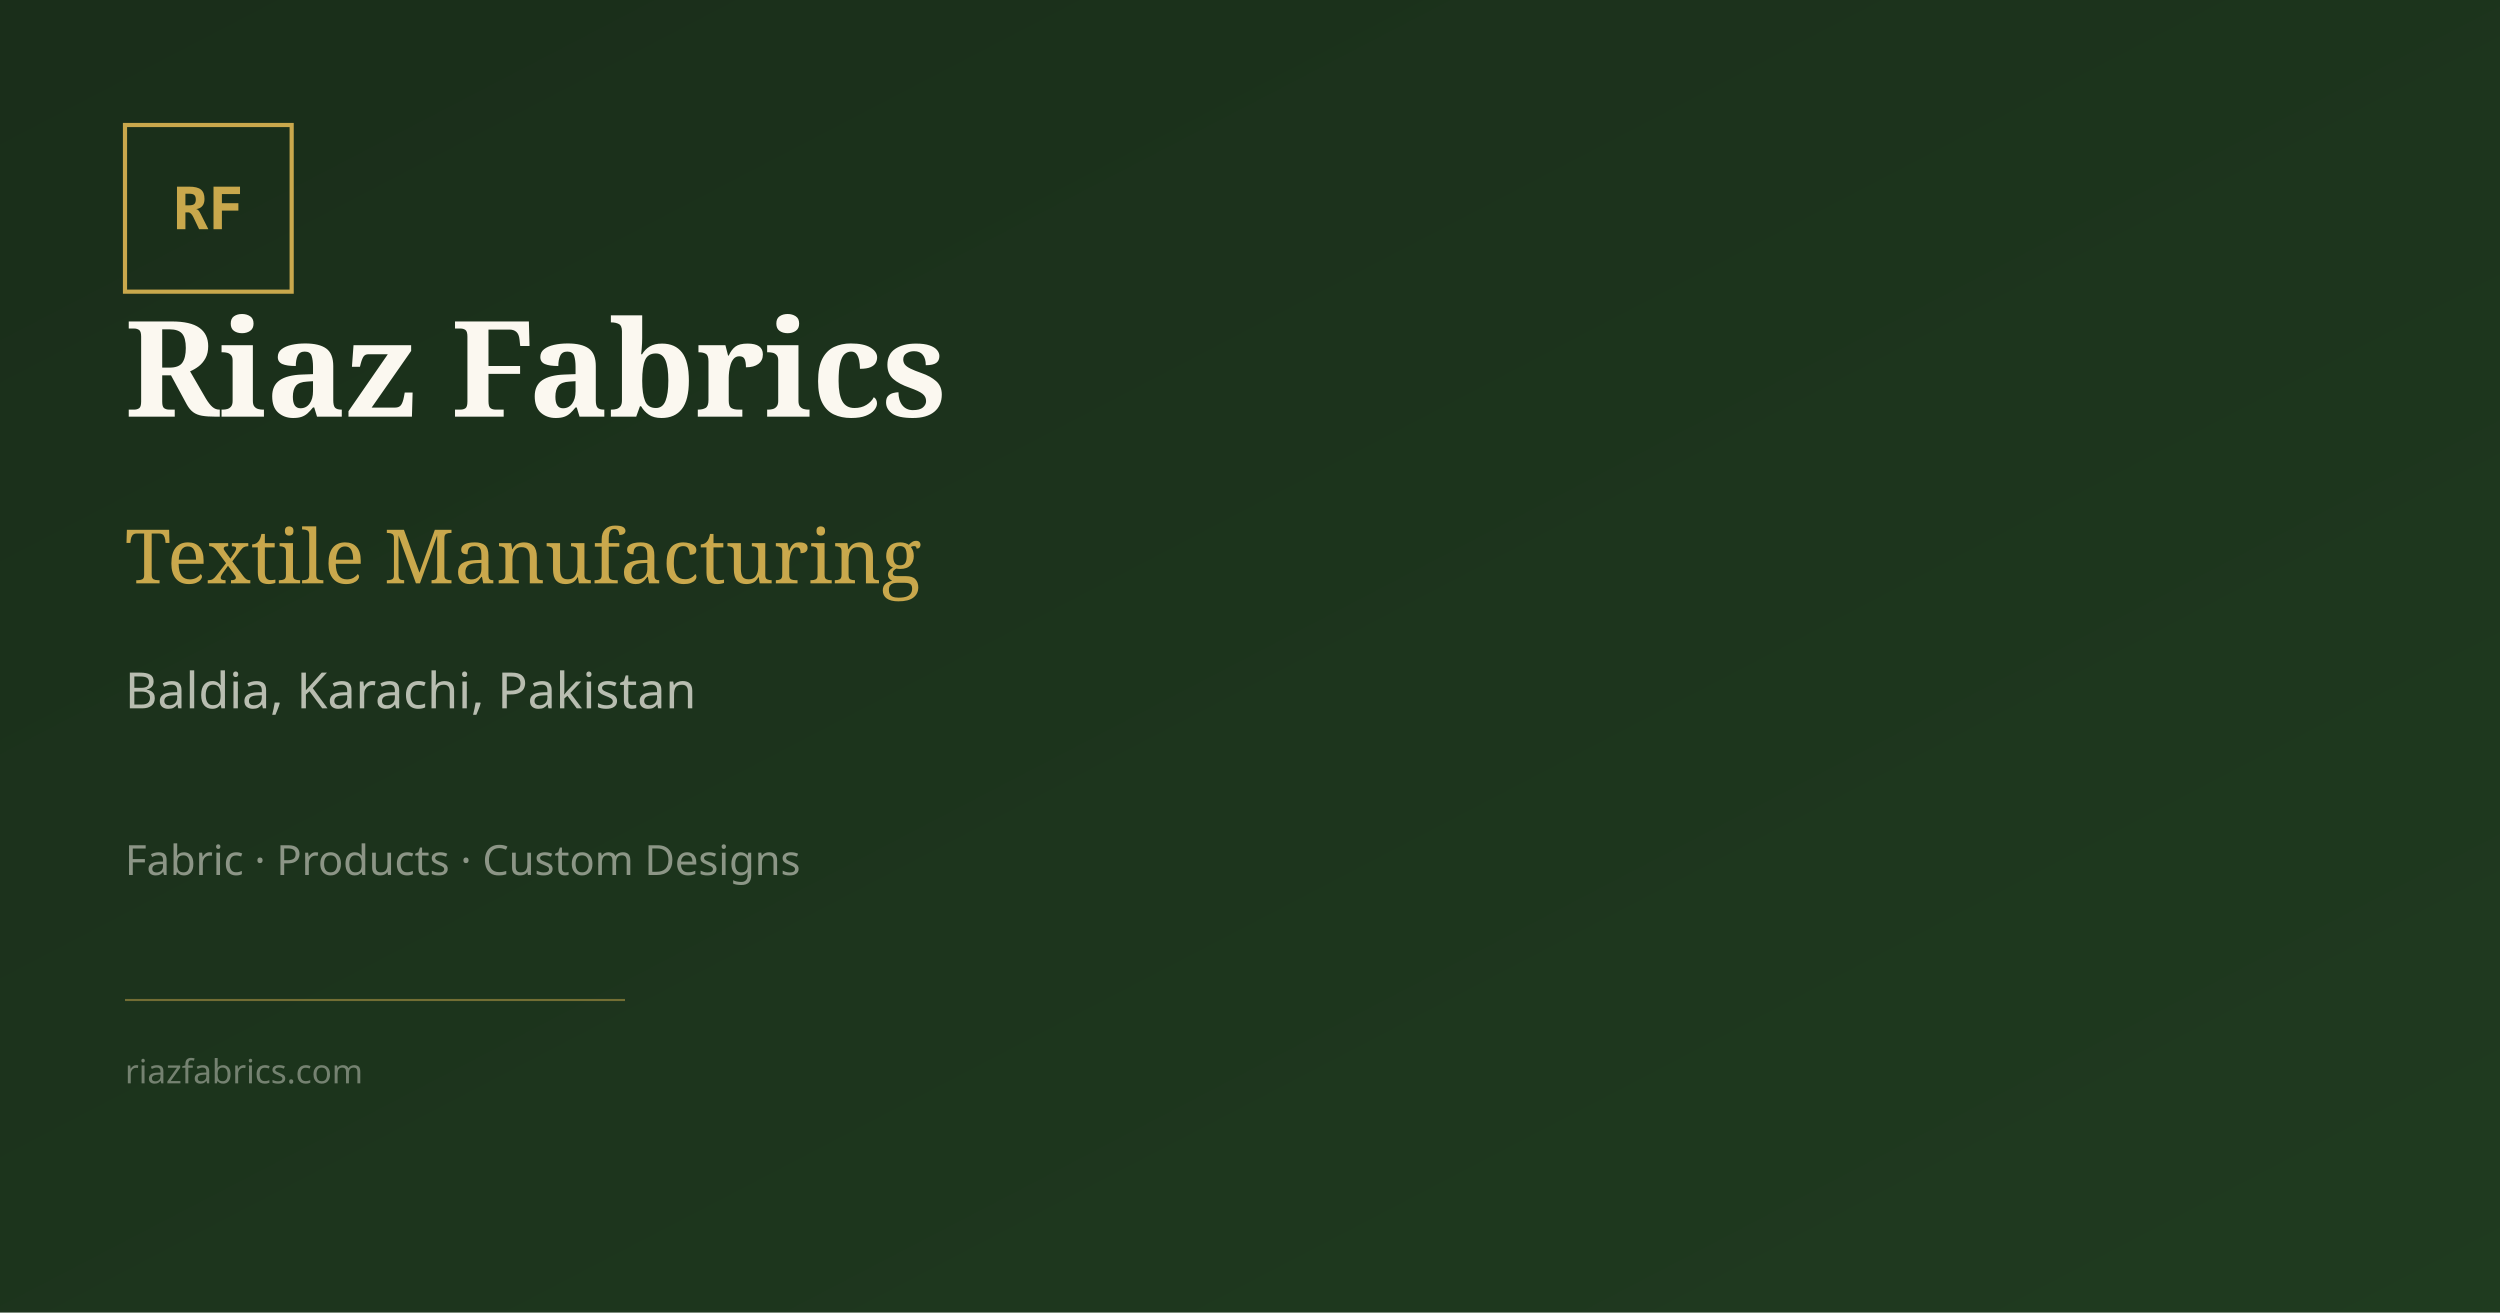
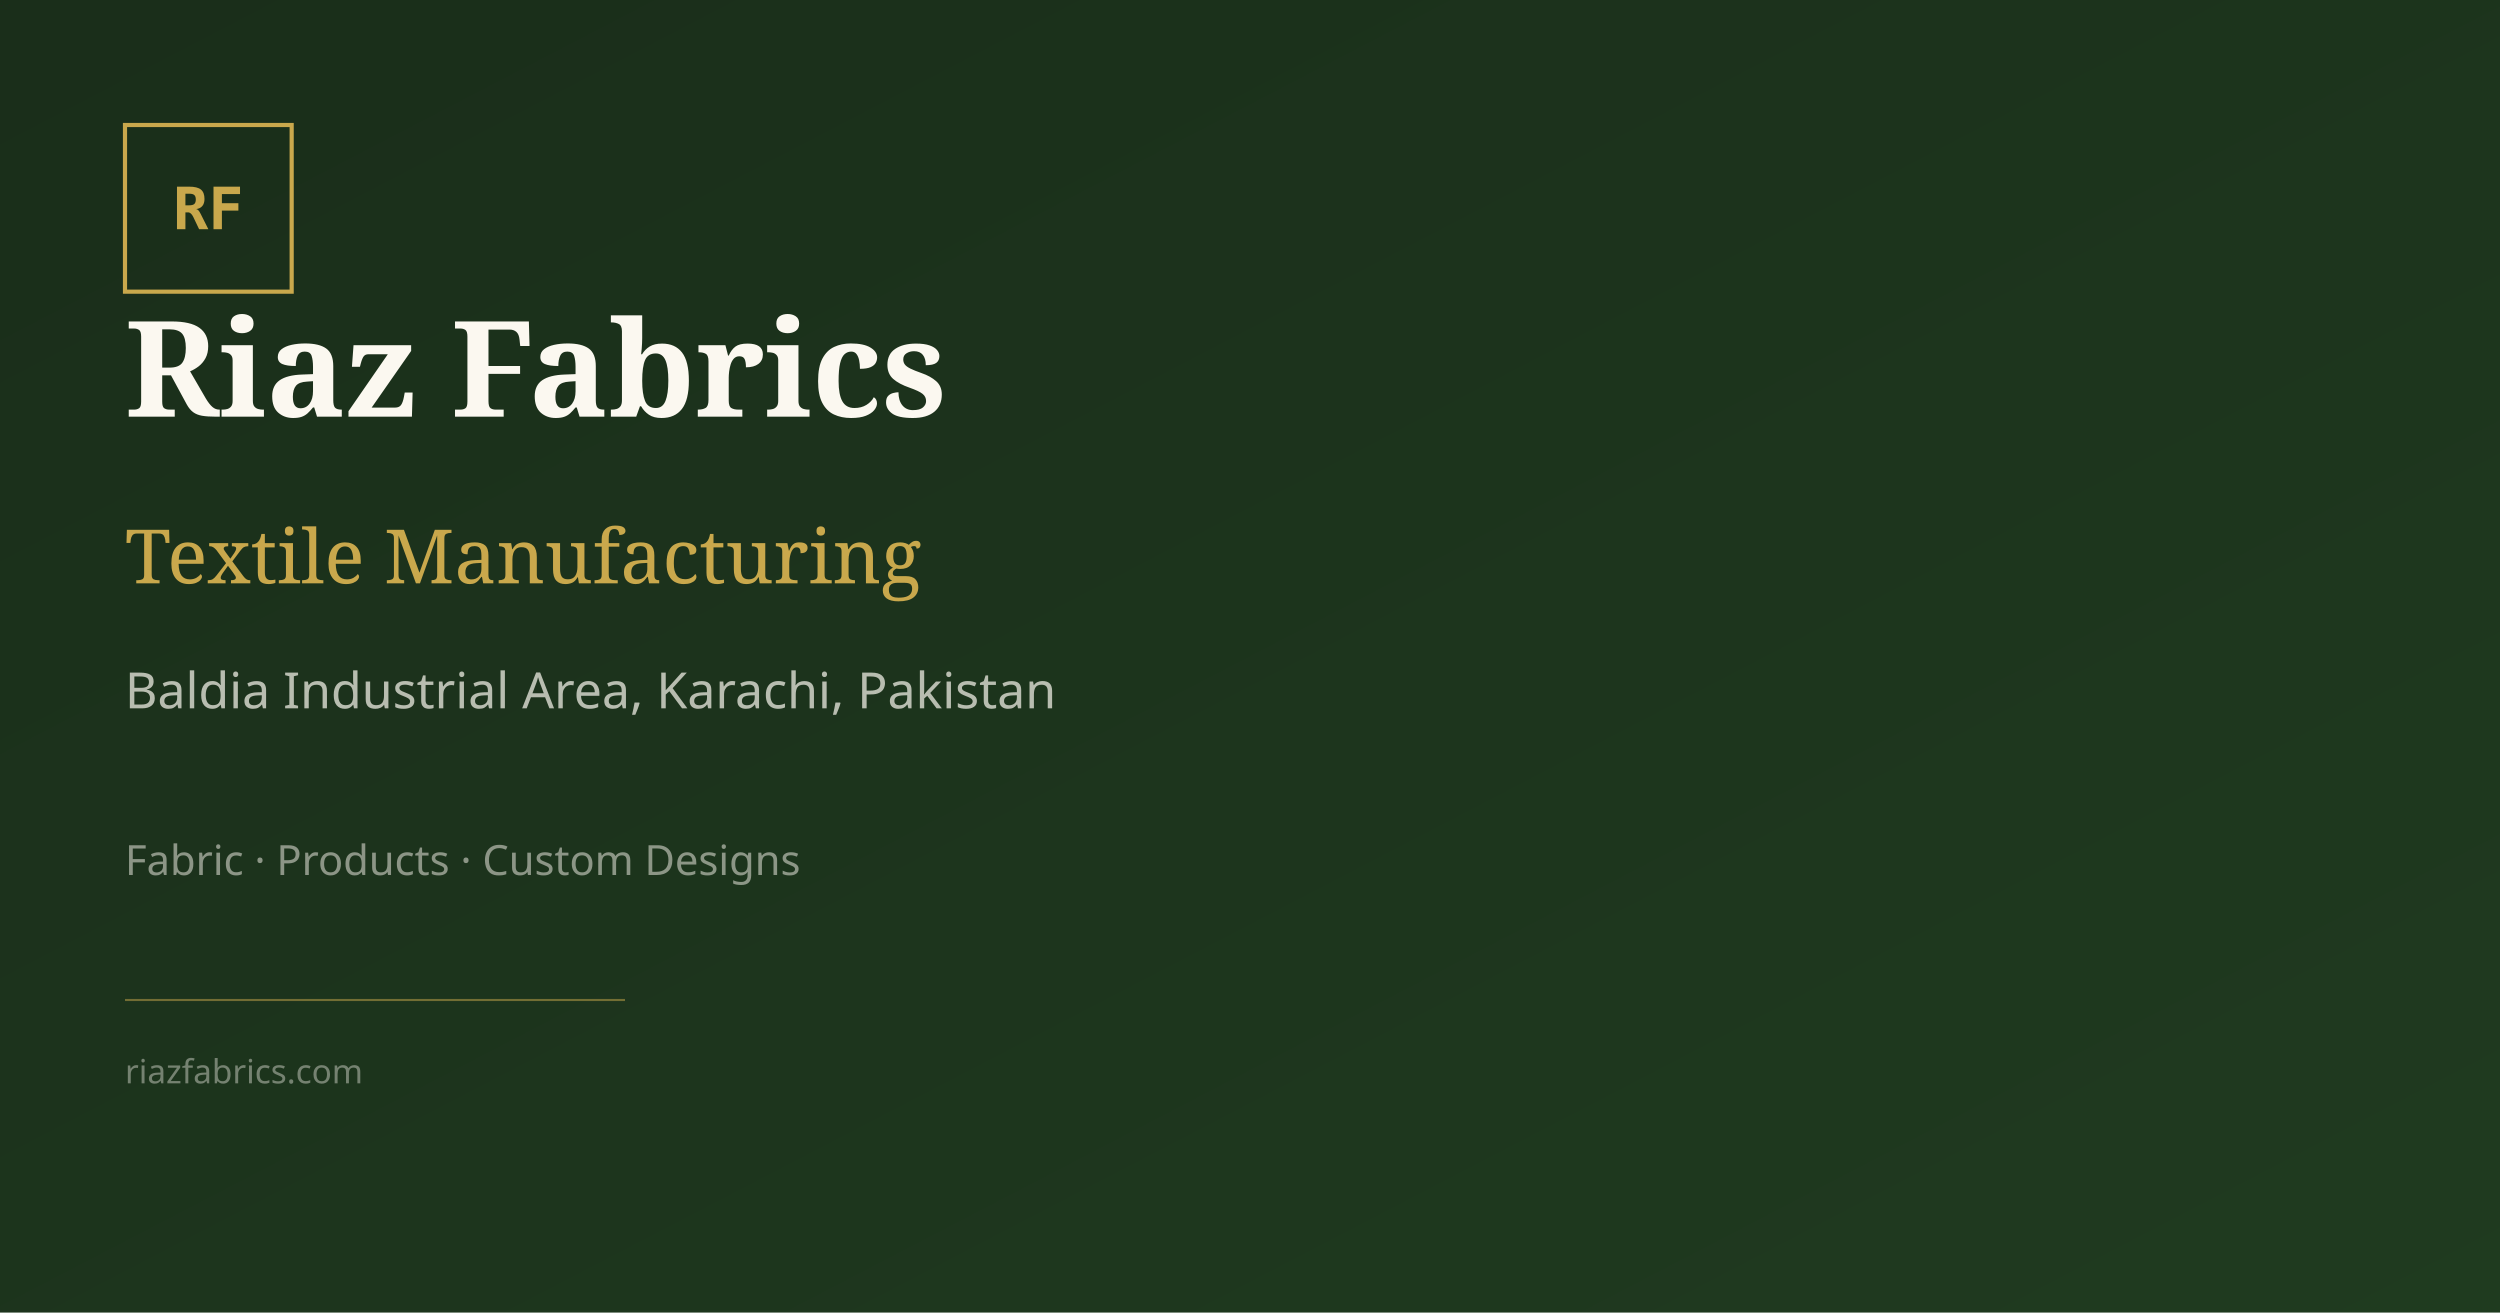
<svg xmlns="http://www.w3.org/2000/svg" width="1200" height="630" viewBox="0 0 1200 630">
  <rect width="1200" height="630" fill="#1a2e1a" />
  <rect x="0" y="0" width="1200" height="630" fill="url(#grad)" opacity="0.3" />
  <defs>
    <linearGradient id="grad" x1="0%" y1="0%" x2="100%" y2="100%">
      <stop offset="0%" style="stop-color:#1a2e1a;stop-opacity:1" />
      <stop offset="100%" style="stop-color:#2d5a2d;stop-opacity:1" />
    </linearGradient>
  </defs>
  <rect x="60" y="60" width="80" height="80" fill="none" stroke="#c9a84c" stroke-width="2" />
  <text x="100" y="110" font-family="monospace" font-size="28" fill="#c9a84c" text-anchor="middle" font-weight="bold">RF</text>
  <text x="60" y="200" font-family="Georgia, serif" font-size="64" fill="#fbf8f0" font-weight="bold">Riaz Fabrics</text>
  <text x="60" y="280" font-family="Georgia, serif" font-size="36" fill="#c9a84c">Textile Manufacturing</text>
-   <text x="60" y="340" font-family="sans-serif" font-size="24" fill="#fbf8f0" opacity="0.7">Baldia, Karachi, Pakistan</text>
+   <text x="60" y="340" font-family="sans-serif" font-size="24" fill="#fbf8f0" opacity="0.7">Baldia Industrial Area, Karachi, Pakistan</text>
  <text x="60" y="420" font-family="sans-serif" font-size="20" fill="#fbf8f0" opacity="0.5">Fabric · Products · Custom Designs</text>
  <line x1="60" y1="480" x2="300" y2="480" stroke="#c9a84c" stroke-width="1" opacity="0.5" />
  <text x="60" y="520" font-family="sans-serif" font-size="16" fill="#fbf8f0" opacity="0.4">riazfabrics.com</text>
</svg>
